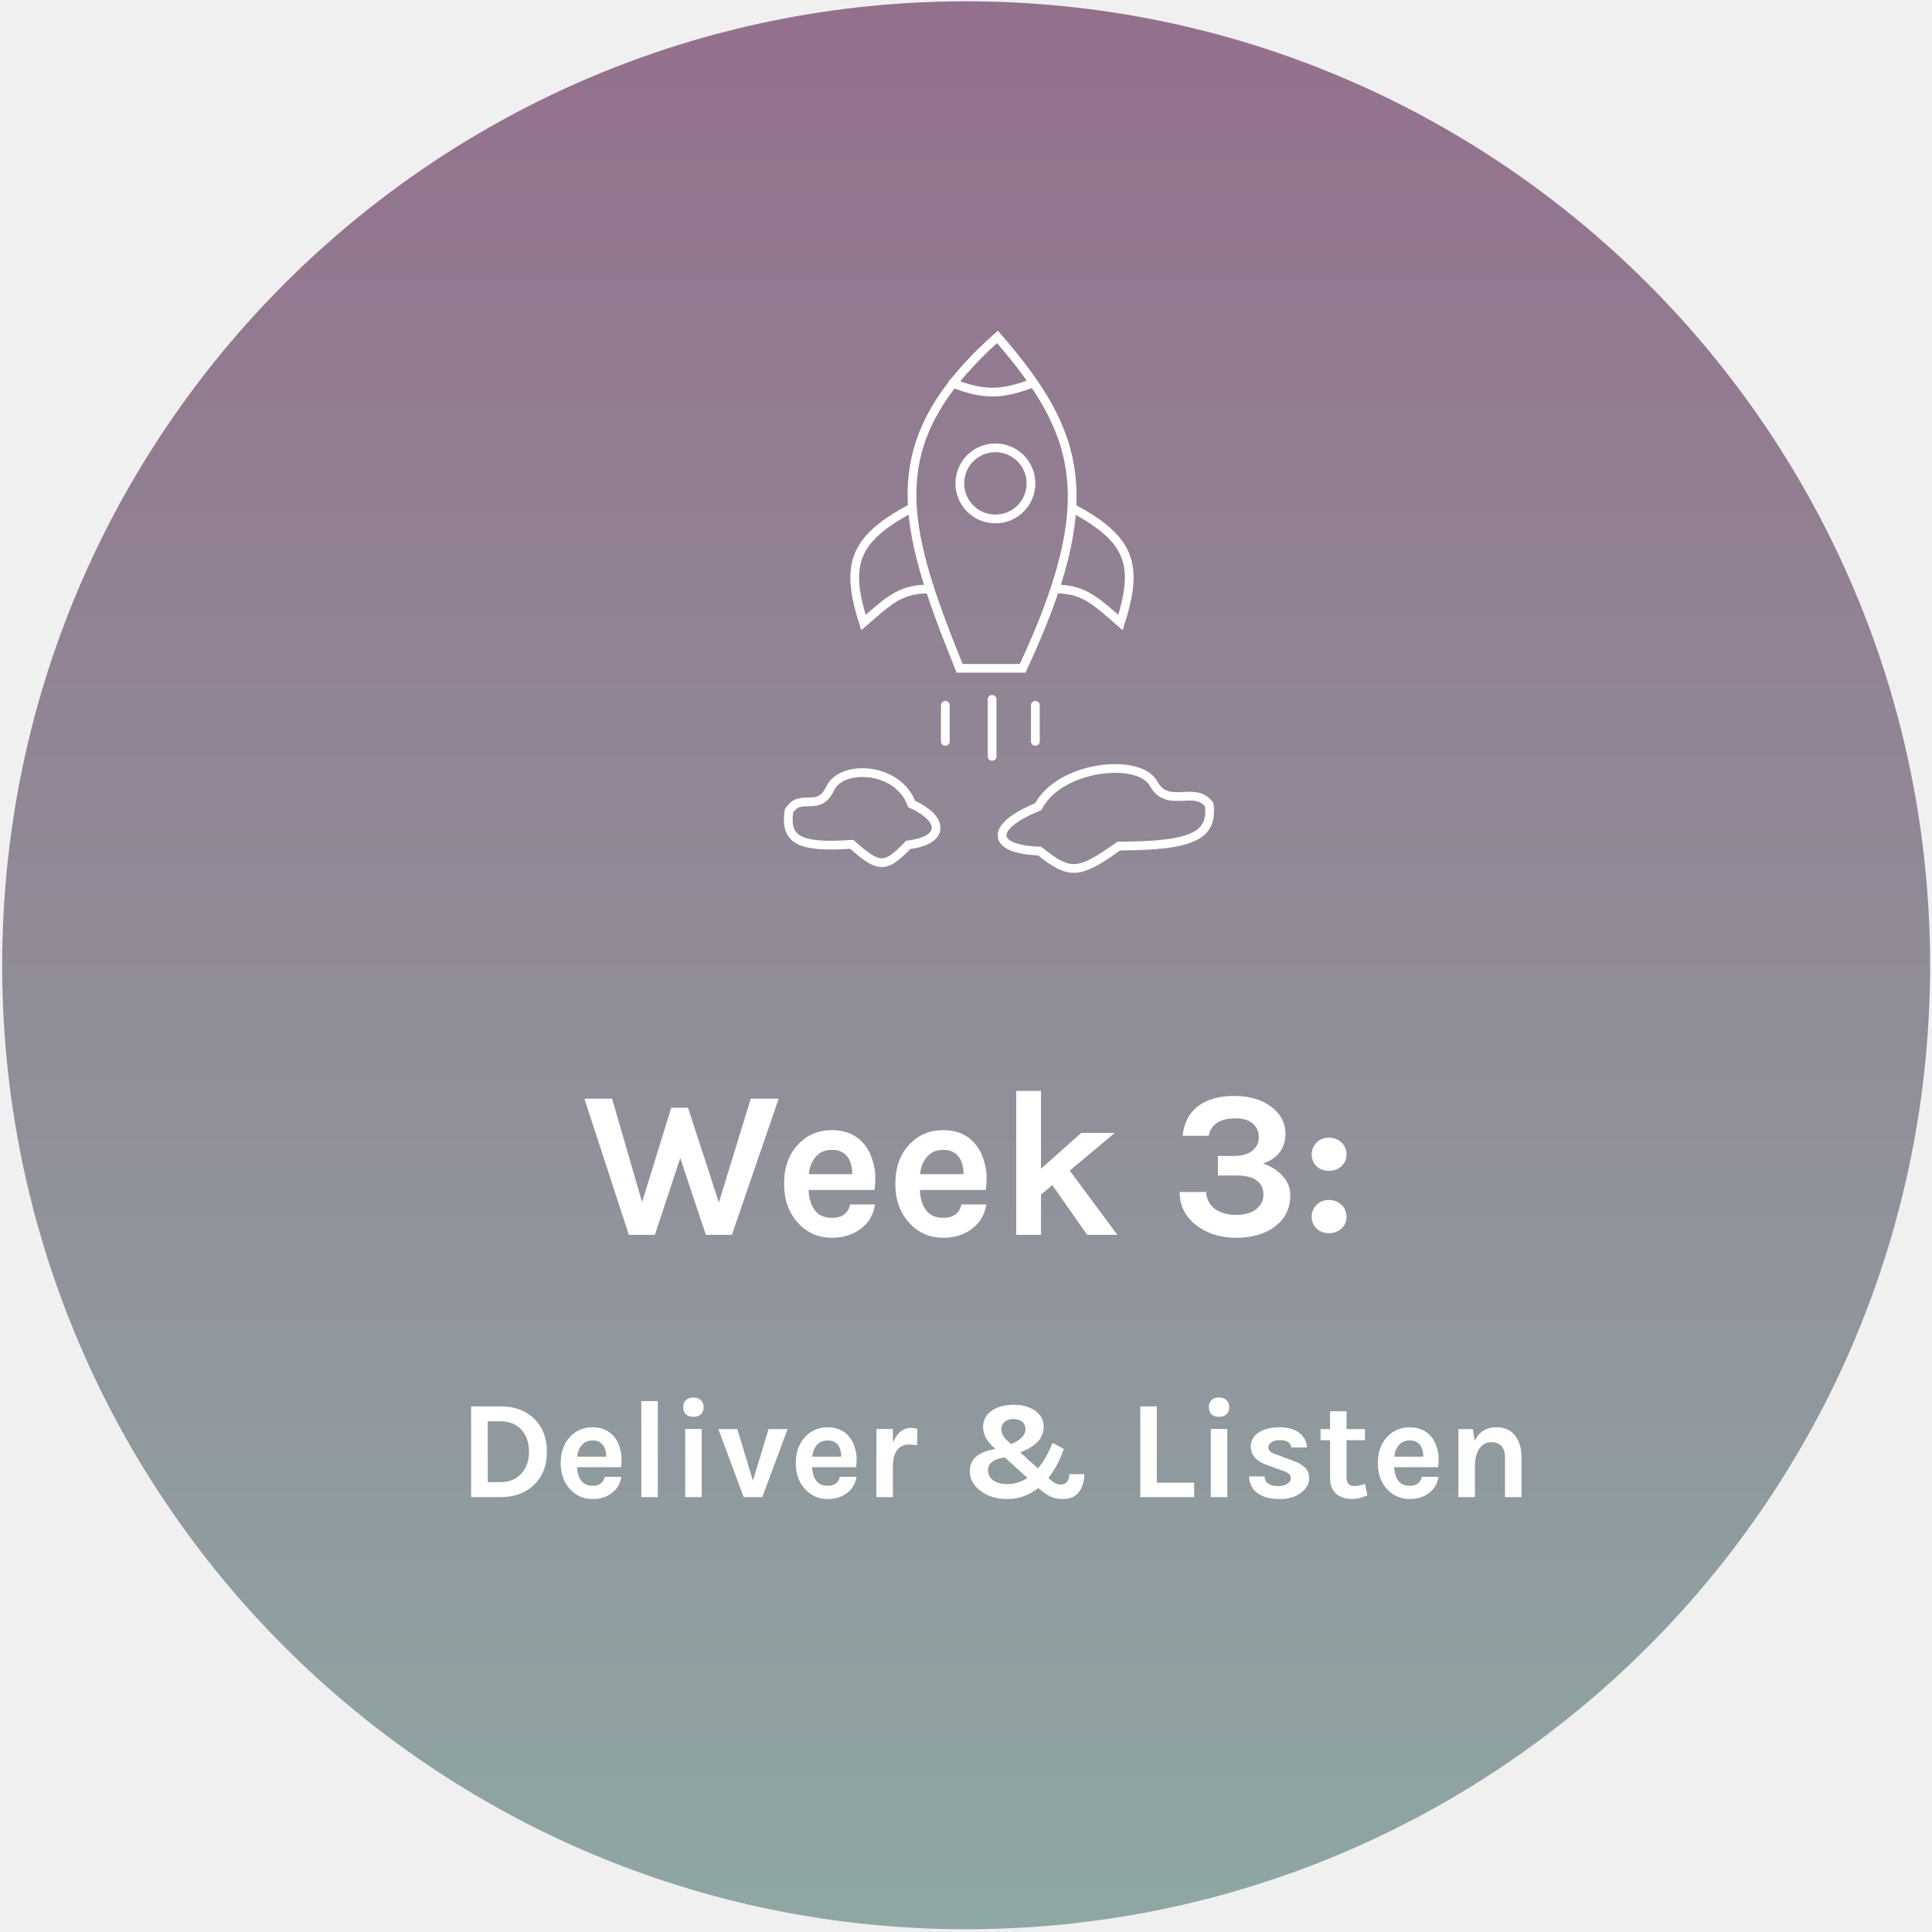
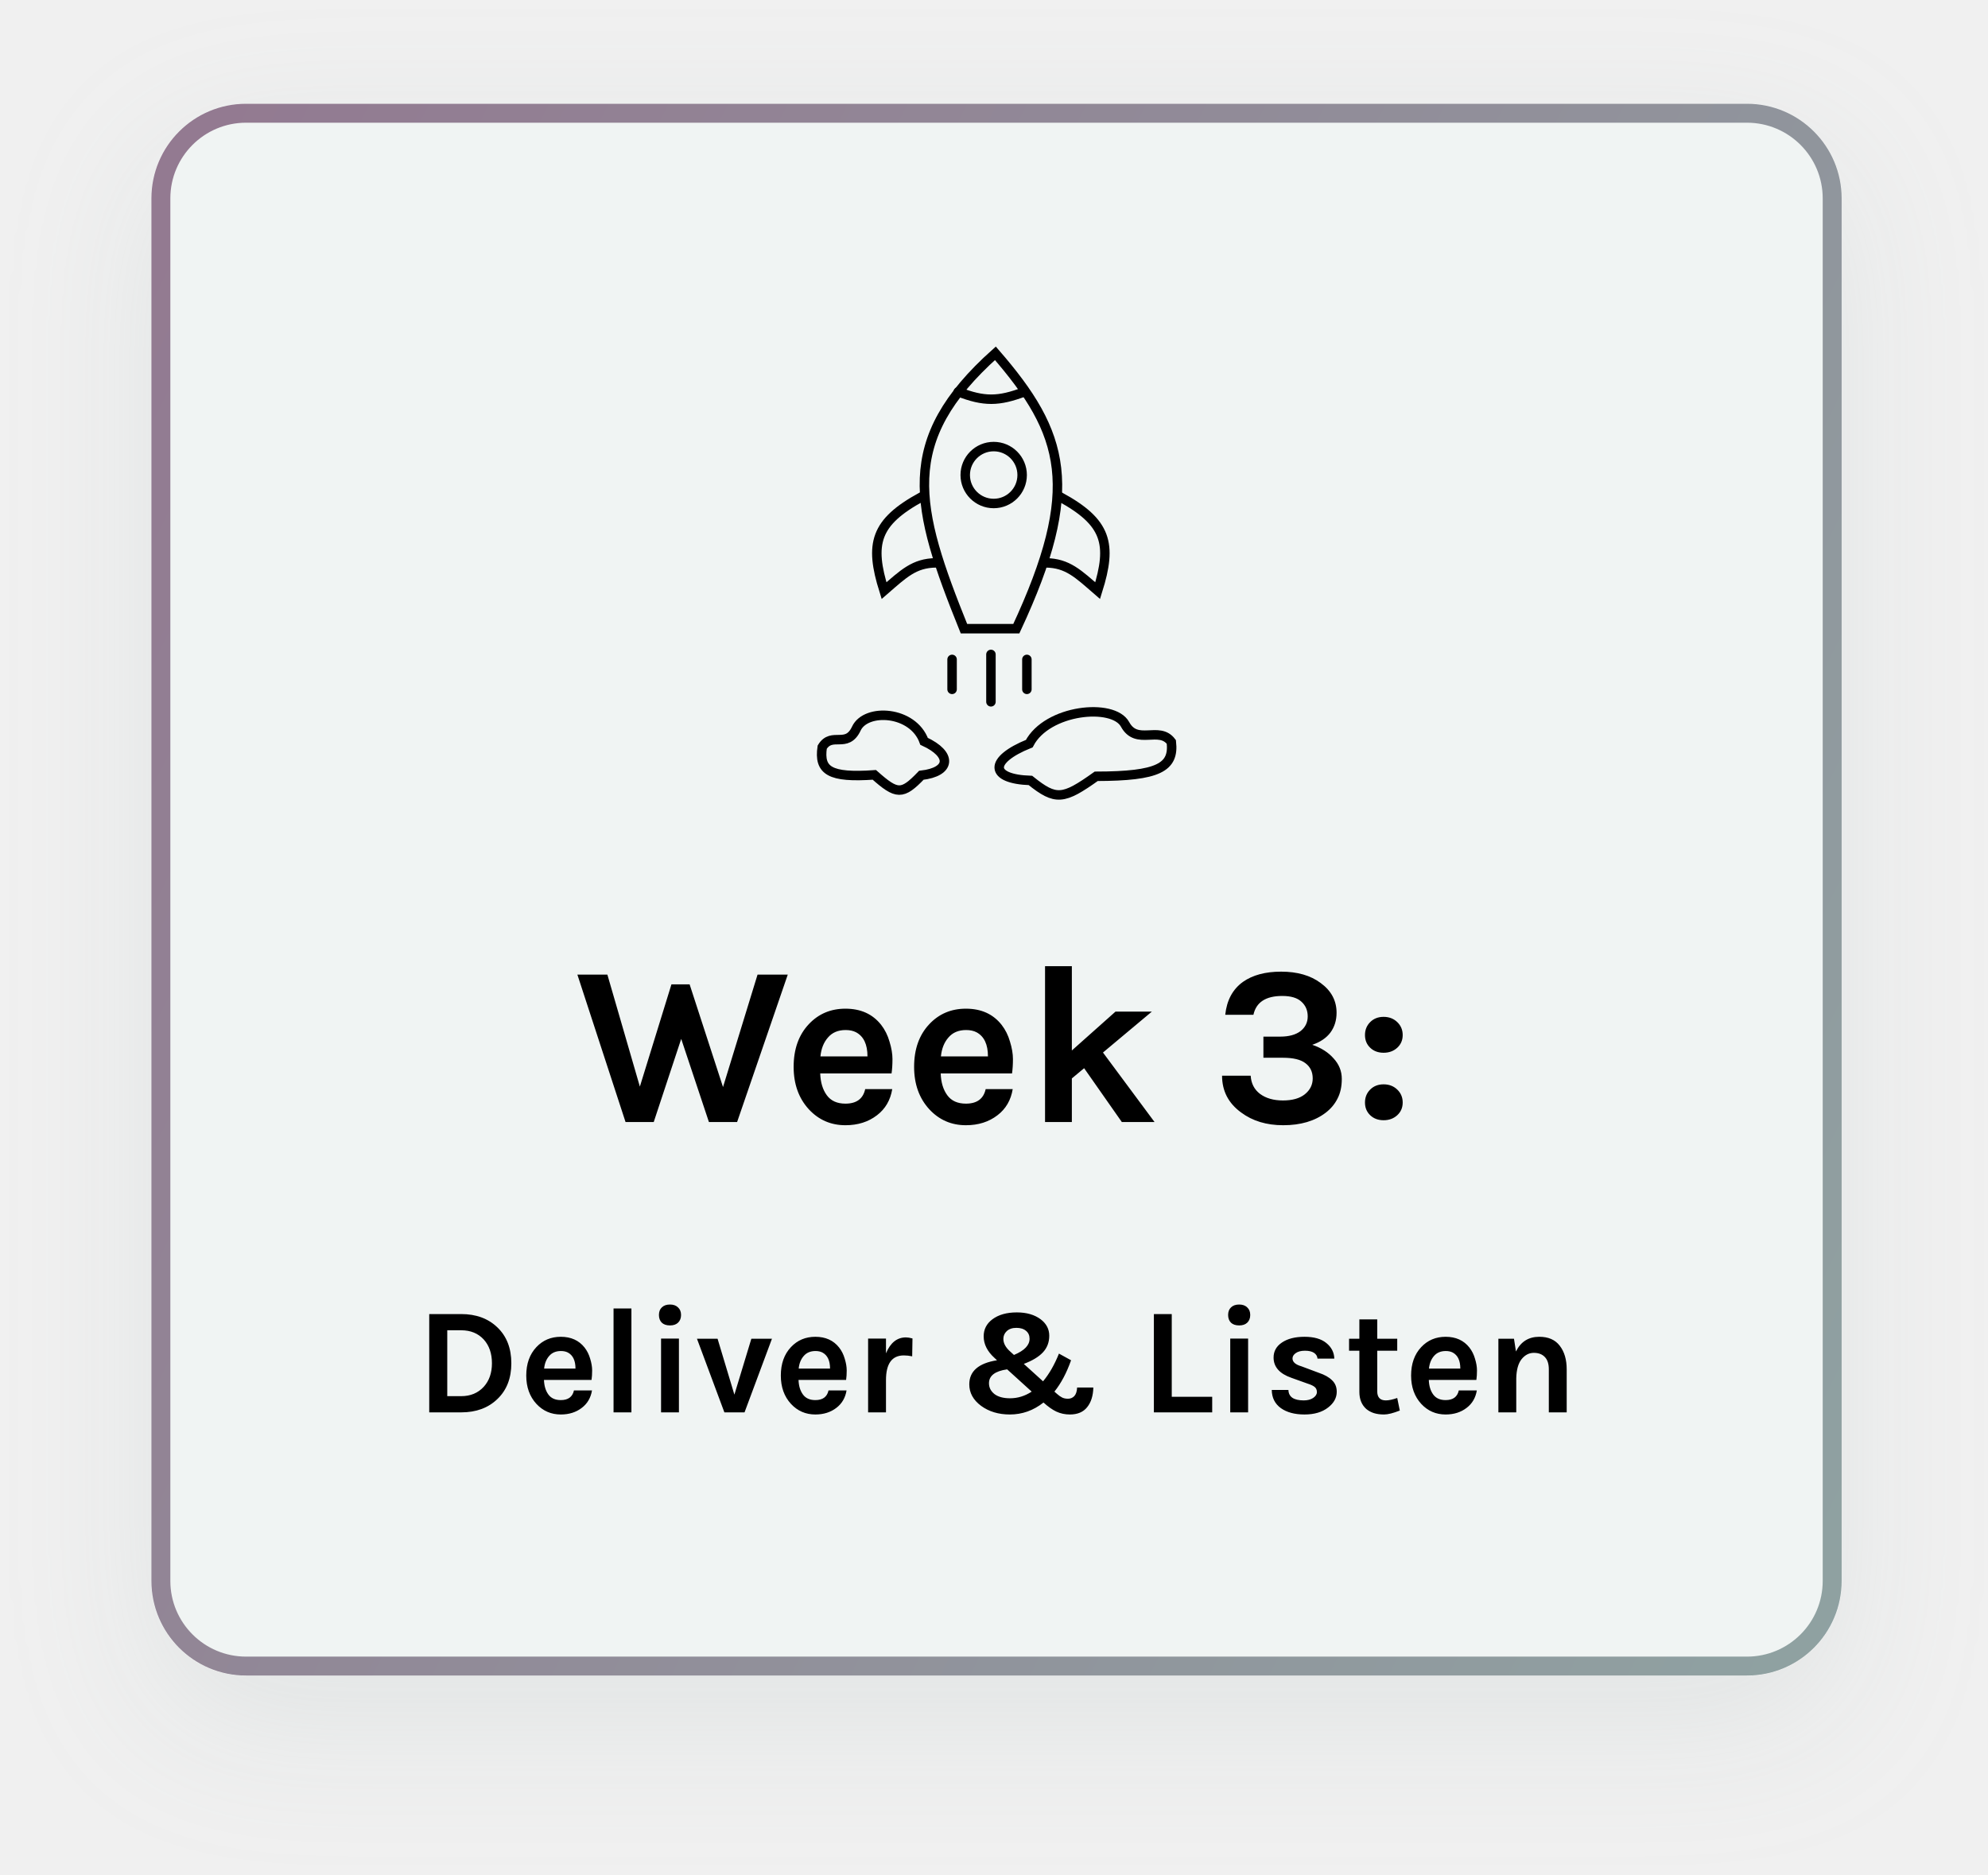
- <svg xmlns="http://www.w3.org/2000/svg" width="221" height="221" viewBox="0 0 221 221" fill="none">
-   <circle cx="110.515" cy="110.418" r="110.266" fill="url(#paint0_linear)" />
-   <path d="M70.015 125.676L73.447 137.508L76.783 126.708H78.703L82.231 137.556L85.879 125.676H89.071L83.719 141.252H80.743L77.815 132.468L74.911 141.252H71.935L66.847 125.676H70.015ZM98.93 130.98C99.33 131.492 99.626 132.084 99.818 132.756C100.026 133.428 100.13 134.044 100.13 134.604C100.13 135.164 100.098 135.668 100.034 136.116H92.498C92.53 137.06 92.762 137.828 93.194 138.42C93.626 139.012 94.282 139.308 95.162 139.308C96.33 139.308 97.026 138.796 97.25 137.772H100.106C99.914 138.94 99.378 139.86 98.498 140.532C97.586 141.236 96.474 141.588 95.162 141.588C93.626 141.588 92.338 141.028 91.298 139.908C90.226 138.74 89.69 137.244 89.69 135.42C89.69 133.548 90.226 132.044 91.298 130.908C92.322 129.82 93.61 129.276 95.162 129.276C96.778 129.276 98.034 129.844 98.93 130.98ZM95.186 131.532C94.386 131.532 93.762 131.796 93.314 132.324C92.866 132.836 92.602 133.5 92.522 134.316H97.49C97.49 133.052 97.09 132.204 96.29 131.772C95.986 131.612 95.618 131.532 95.186 131.532ZM111.657 130.98C112.057 131.492 112.353 132.084 112.545 132.756C112.753 133.428 112.857 134.044 112.857 134.604C112.857 135.164 112.825 135.668 112.761 136.116H105.225C105.257 137.06 105.489 137.828 105.921 138.42C106.353 139.012 107.009 139.308 107.889 139.308C109.057 139.308 109.753 138.796 109.977 137.772H112.833C112.641 138.94 112.105 139.86 111.225 140.532C110.313 141.236 109.201 141.588 107.889 141.588C106.353 141.588 105.065 141.028 104.025 139.908C102.953 138.74 102.417 137.244 102.417 135.42C102.417 133.548 102.953 132.044 104.025 130.908C105.049 129.82 106.337 129.276 107.889 129.276C109.505 129.276 110.761 129.844 111.657 130.98ZM107.913 131.532C107.113 131.532 106.489 131.796 106.041 132.324C105.593 132.836 105.329 133.5 105.249 134.316H110.217C110.217 133.052 109.817 132.204 109.017 131.772C108.713 131.612 108.345 131.532 107.913 131.532ZM120.375 135.564L119.079 136.644V141.252H116.247V124.788H119.079V133.692L123.687 129.588H127.527L122.367 133.908L127.815 141.252H124.359L120.375 135.564ZM141.306 127.932C139.562 127.932 138.546 128.596 138.258 129.924H135.282C135.442 128.388 136.066 127.228 137.154 126.444C138.178 125.724 139.522 125.364 141.186 125.364C142.898 125.364 144.29 125.764 145.362 126.564C146.482 127.38 147.042 128.428 147.042 129.708C147.042 130.508 146.826 131.204 146.394 131.796C145.962 132.372 145.322 132.804 144.474 133.092C145.418 133.412 146.17 133.892 146.73 134.532C147.306 135.156 147.594 135.876 147.594 136.692C147.594 137.508 147.442 138.204 147.138 138.78C146.85 139.356 146.434 139.852 145.89 140.268C144.738 141.148 143.242 141.588 141.402 141.588C139.642 141.588 138.162 141.14 136.962 140.244C135.618 139.268 134.946 137.972 134.946 136.356H137.97C138.018 137.172 138.346 137.812 138.954 138.276C139.578 138.74 140.386 138.972 141.378 138.972C142.37 138.972 143.138 138.756 143.682 138.324C144.242 137.876 144.522 137.316 144.522 136.644C144.522 135.956 144.266 135.42 143.754 135.036C143.258 134.652 142.466 134.46 141.378 134.46H139.314V132.228H141.09C142.002 132.228 142.714 132.036 143.226 131.652C143.738 131.252 143.994 130.732 143.994 130.092C143.994 129.452 143.77 128.932 143.322 128.532C142.89 128.132 142.218 127.932 141.306 127.932ZM152.012 141.06C151.436 141.06 150.964 140.884 150.596 140.532C150.228 140.18 150.044 139.732 150.044 139.188C150.044 138.644 150.228 138.188 150.596 137.82C150.964 137.452 151.436 137.268 152.012 137.268C152.588 137.268 153.068 137.452 153.452 137.82C153.836 138.188 154.028 138.644 154.028 139.188C154.028 139.732 153.836 140.18 153.452 140.532C153.068 140.884 152.588 141.06 152.012 141.06ZM152.012 133.932C151.436 133.932 150.964 133.756 150.596 133.404C150.228 133.052 150.044 132.604 150.044 132.06C150.044 131.516 150.228 131.06 150.596 130.692C150.964 130.324 151.436 130.14 152.012 130.14C152.588 130.14 153.068 130.324 153.452 130.692C153.836 131.06 154.028 131.516 154.028 132.06C154.028 132.604 153.836 133.052 153.452 133.404C153.068 133.756 152.588 133.932 152.012 133.932ZM57.266 160.868C58.844 160.868 60.119 161.338 61.09 162.276C62.071 163.215 62.562 164.479 62.562 166.068C62.562 167.647 62.071 168.906 61.09 169.844C60.119 170.783 58.844 171.252 57.266 171.252H53.89V160.868H57.266ZM55.794 169.54H57.266C58.247 169.54 59.042 169.21 59.65 168.548C60.226 167.908 60.514 167.082 60.514 166.068C60.514 165.034 60.226 164.196 59.65 163.556C59.052 162.906 58.258 162.58 57.266 162.58H55.794V169.54ZM70.298 164.404C70.565 164.746 70.762 165.14 70.89 165.588C71.029 166.036 71.098 166.447 71.098 166.82C71.098 167.194 71.077 167.53 71.034 167.828H66.01C66.032 168.458 66.186 168.97 66.474 169.364C66.762 169.759 67.2 169.956 67.786 169.956C68.565 169.956 69.029 169.615 69.178 168.932H71.082C70.954 169.711 70.597 170.324 70.01 170.772C69.402 171.242 68.661 171.476 67.786 171.476C66.762 171.476 65.904 171.103 65.21 170.356C64.496 169.578 64.138 168.58 64.138 167.364C64.138 166.116 64.496 165.114 65.21 164.356C65.893 163.631 66.752 163.268 67.786 163.268C68.864 163.268 69.701 163.647 70.298 164.404ZM67.802 164.772C67.269 164.772 66.853 164.948 66.554 165.3C66.256 165.642 66.08 166.084 66.026 166.628H69.338C69.338 165.786 69.072 165.22 68.538 164.932C68.336 164.826 68.09 164.772 67.802 164.772ZM73.359 160.276H75.247V171.252H73.359V160.276ZM78.378 163.46H80.266V171.252H78.378V163.46ZM78.154 160.964C78.154 160.623 78.255 160.356 78.458 160.164C78.661 159.962 78.949 159.86 79.322 159.86C79.685 159.86 79.968 159.962 80.17 160.164C80.383 160.356 80.49 160.623 80.49 160.964C80.49 161.306 80.383 161.578 80.17 161.78C79.968 161.972 79.685 162.068 79.322 162.068C78.949 162.068 78.661 161.972 78.458 161.78C78.255 161.578 78.154 161.306 78.154 160.964ZM84.348 163.476L86.124 169.38L87.916 163.476H90.092L87.196 171.252H85.068L82.172 163.476H84.348ZM97.189 164.404C97.456 164.746 97.653 165.14 97.781 165.588C97.92 166.036 97.989 166.447 97.989 166.82C97.989 167.194 97.968 167.53 97.925 167.828H92.901C92.922 168.458 93.077 168.97 93.365 169.364C93.653 169.759 94.09 169.956 94.677 169.956C95.456 169.956 95.92 169.615 96.069 168.932H97.973C97.845 169.711 97.488 170.324 96.901 170.772C96.293 171.242 95.552 171.476 94.677 171.476C93.653 171.476 92.794 171.103 92.101 170.356C91.386 169.578 91.029 168.58 91.029 167.364C91.029 166.116 91.386 165.114 92.101 164.356C92.784 163.631 93.642 163.268 94.677 163.268C95.754 163.268 96.592 163.647 97.189 164.404ZM94.693 164.772C94.16 164.772 93.744 164.948 93.445 165.3C93.146 165.642 92.97 166.084 92.917 166.628H96.229C96.229 165.786 95.962 165.22 95.429 164.932C95.226 164.826 94.981 164.772 94.693 164.772ZM102.137 165.012C102.607 163.892 103.311 163.332 104.249 163.332C104.431 163.332 104.66 163.37 104.937 163.444L104.905 165.332C104.607 165.268 104.313 165.236 104.025 165.236C102.767 165.236 102.137 166.106 102.137 167.844V171.252H100.249V163.46H102.137V165.012ZM121.688 165.748C121.219 167.082 120.632 168.186 119.928 169.06L120.2 169.3C120.392 169.471 120.574 169.599 120.744 169.684C120.915 169.77 121.123 169.812 121.368 169.812C121.624 169.812 121.843 169.722 122.024 169.54C122.206 169.348 122.307 169.044 122.328 168.628H124.04C124.019 169.503 123.8 170.196 123.384 170.708C122.979 171.22 122.371 171.476 121.56 171.476C121.048 171.476 120.574 171.375 120.136 171.172C119.71 170.97 119.256 170.65 118.776 170.212C117.71 171.055 116.526 171.476 115.224 171.476C114.03 171.476 113.016 171.172 112.184 170.564C111.352 169.946 110.936 169.188 110.936 168.292C110.936 166.906 111.912 166.058 113.864 165.748L113.608 165.508C112.84 164.815 112.456 164.052 112.456 163.22C112.456 162.484 112.76 161.887 113.368 161.428C114.019 160.938 114.883 160.692 115.96 160.692C116.995 160.692 117.838 160.938 118.488 161.428C119.086 161.887 119.384 162.463 119.384 163.156C119.384 163.85 119.16 164.436 118.712 164.916C118.275 165.386 117.603 165.791 116.696 166.132L118.728 167.972C119.379 167.194 119.939 166.218 120.408 165.044L121.688 165.748ZM114.936 166.708C113.656 166.89 113.016 167.38 113.016 168.18C113.016 168.628 113.208 169.007 113.592 169.316C113.987 169.615 114.536 169.764 115.24 169.764C116.051 169.764 116.814 169.53 117.528 169.06L114.936 166.708ZM115.656 165.188C116.232 164.943 116.648 164.682 116.904 164.404C117.171 164.127 117.304 163.818 117.304 163.476C117.304 163.124 117.182 162.847 116.936 162.644C116.691 162.431 116.35 162.324 115.912 162.324C115.475 162.324 115.134 162.442 114.888 162.676C114.654 162.9 114.536 163.172 114.536 163.492C114.536 163.962 114.787 164.415 115.288 164.852L115.656 165.188ZM132.325 169.604H136.597V171.252H130.437V160.868H132.325V169.604ZM138.503 163.46H140.391V171.252H138.503V163.46ZM138.279 160.964C138.279 160.623 138.38 160.356 138.583 160.164C138.786 159.962 139.074 159.86 139.447 159.86C139.81 159.86 140.092 159.962 140.295 160.164C140.508 160.356 140.615 160.623 140.615 160.964C140.615 161.306 140.508 161.578 140.295 161.78C140.092 161.972 139.81 162.068 139.447 162.068C139.074 162.068 138.786 161.972 138.583 161.78C138.38 161.578 138.279 161.306 138.279 160.964ZM144.649 168.884C144.67 169.62 145.209 169.988 146.265 169.988C146.67 169.988 147.001 169.903 147.257 169.732C147.524 169.551 147.657 169.343 147.657 169.108C147.657 168.874 147.577 168.692 147.417 168.564C147.257 168.436 147.006 168.319 146.665 168.212L144.969 167.604C143.71 167.167 143.081 166.452 143.081 165.46C143.081 164.799 143.374 164.271 143.961 163.876C144.558 163.471 145.353 163.268 146.345 163.268C147.348 163.268 148.116 163.487 148.649 163.924C149.193 164.362 149.476 164.911 149.497 165.572H147.721C147.7 165.316 147.577 165.114 147.353 164.964C147.129 164.815 146.809 164.74 146.393 164.74C145.977 164.74 145.652 164.826 145.417 164.996C145.193 165.156 145.081 165.343 145.081 165.556C145.081 165.93 145.396 166.207 146.025 166.388L147.865 167.076C148.473 167.279 148.937 167.54 149.257 167.86C149.588 168.17 149.753 168.575 149.753 169.076C149.753 169.716 149.449 170.271 148.841 170.74C148.212 171.231 147.38 171.476 146.345 171.476C145.31 171.476 144.478 171.252 143.849 170.804C143.22 170.346 142.9 169.706 142.889 168.884H144.649ZM156.415 171.06C155.711 171.338 155.156 171.476 154.751 171.476C154.345 171.476 153.988 171.428 153.679 171.332C153.38 171.236 153.113 171.092 152.879 170.9C152.388 170.463 152.143 169.86 152.143 169.092V164.74H151.055V163.476H152.143V161.428H154.031V163.476H156.143V164.74H154.031V169.028C154.031 169.668 154.335 169.988 154.943 169.988C155.252 169.988 155.652 169.903 156.143 169.732L156.415 171.06ZM163.767 164.404C164.034 164.746 164.231 165.14 164.359 165.588C164.498 166.036 164.567 166.447 164.567 166.82C164.567 167.194 164.546 167.53 164.503 167.828H159.479C159.5 168.458 159.655 168.97 159.943 169.364C160.231 169.759 160.668 169.956 161.255 169.956C162.034 169.956 162.498 169.615 162.647 168.932H164.551C164.423 169.711 164.066 170.324 163.479 170.772C162.871 171.242 162.13 171.476 161.255 171.476C160.231 171.476 159.372 171.103 158.679 170.356C157.964 169.578 157.607 168.58 157.607 167.364C157.607 166.116 157.964 165.114 158.679 164.356C159.362 163.631 160.22 163.268 161.255 163.268C162.332 163.268 163.17 163.647 163.767 164.404ZM161.271 164.772C160.738 164.772 160.322 164.948 160.023 165.3C159.724 165.642 159.548 166.084 159.495 166.628H162.807C162.807 165.786 162.54 165.22 162.007 164.932C161.804 164.826 161.559 164.772 161.271 164.772ZM168.683 164.82C169.195 163.786 170.017 163.268 171.147 163.268C172.107 163.268 172.827 163.583 173.307 164.212C173.798 164.842 174.043 165.674 174.043 166.708V171.252H172.155V166.708C172.155 166.132 172.017 165.7 171.739 165.412C171.462 165.114 171.073 164.964 170.571 164.964C170.07 164.964 169.638 165.188 169.275 165.636C168.923 166.084 168.737 166.756 168.715 167.652V171.252H166.827V163.476H168.475L168.683 164.82Z" fill="white" />
-   <path d="M108.134 80.683V84.806" stroke="white" stroke-linecap="round" />
-   <path d="M118.433 80.683V84.806" stroke="white" stroke-linecap="round" />
-   <path d="M113.484 79.996V86.524" stroke="white" stroke-linecap="round" />
-   <path d="M116.981 76.451H109.768C102.998 59.666 100.622 50.587 114.096 38.533C123.667 49.569 126 57.108 116.981 76.451Z" stroke="white" stroke-linecap="round" />
-   <path d="M122.976 58.288C129.446 61.803 130.202 64.765 128.176 71.216C125.509 68.906 124.042 67.42 121.026 67.388" stroke="white" stroke-linecap="round" />
-   <path d="M103.966 58.288C97.495 61.803 96.74 64.765 98.766 71.216C101.433 68.906 102.9 67.42 105.916 67.388" stroke="white" stroke-linecap="round" />
-   <path d="M108.987 43.831C112.557 45.215 114.54 45.178 118.108 43.831" stroke="white" stroke-linecap="round" />
-   <circle cx="113.863" cy="55.296" r="4.07" stroke="#FEFEFF" />
-   <path d="M94.953 90.204C93.629 93.032 91.581 90.587 90.251 92.767C89.784 96.008 91.265 97.014 97.429 96.581C100.531 99.333 101.247 99.401 103.899 96.638C107.946 96.181 108.199 93.761 104.277 91.963C102.751 87.736 96.276 87.375 94.953 90.204Z" stroke="white" stroke-linecap="round" />
-   <path d="M131.948 89.624C133.576 92.607 136.635 89.777 138.324 92.051C138.722 95.551 136.571 96.765 127.981 96.779C123.423 100.026 122.416 100.157 118.923 97.351C113.297 97.17 113.134 94.55 118.762 92.279C121.231 87.545 130.319 86.641 131.948 89.624Z" stroke="white" stroke-linecap="round" />
+ <svg xmlns="http://www.w3.org/2000/svg" width="210" height="198" viewBox="0 0 210 198" fill="none">
+   <g filter="url(#filter0_d_658:4119)">
+     <rect x="15.994" y="10.962" width="178.546" height="166.04" rx="10" fill="#F0F4F3" />
+     <rect x="16.994" y="11.962" width="176.546" height="164.04" rx="9" stroke="url(#paint0_linear_658:4119)" stroke-width="2" />
+   </g>
+   <path d="M48.718 138.816C50.296 138.816 51.571 139.286 52.542 140.224C53.523 141.163 54.014 142.427 54.014 144.016C54.014 145.595 53.523 146.854 52.542 147.792C51.571 148.731 50.296 149.2 48.718 149.2H45.342V138.816H48.718ZM47.246 147.488H48.718C49.699 147.488 50.494 147.158 51.102 146.496C51.678 145.856 51.966 145.03 51.966 144.016C51.966 142.982 51.678 142.144 51.102 141.504C50.504 140.854 49.71 140.528 48.718 140.528H47.246V147.488ZM61.751 142.352C62.017 142.694 62.215 143.088 62.343 143.536C62.481 143.984 62.55 144.395 62.55 144.768C62.55 145.142 62.529 145.478 62.486 145.776H57.462C57.484 146.406 57.639 146.918 57.926 147.312C58.215 147.707 58.652 147.904 59.239 147.904C60.017 147.904 60.481 147.563 60.63 146.88H62.535C62.407 147.659 62.049 148.272 61.462 148.72C60.855 149.19 60.113 149.424 59.239 149.424C58.215 149.424 57.356 149.051 56.663 148.304C55.948 147.526 55.59 146.528 55.59 145.312C55.59 144.064 55.948 143.062 56.663 142.304C57.345 141.579 58.204 141.216 59.239 141.216C60.316 141.216 61.153 141.595 61.751 142.352ZM59.255 142.72C58.721 142.72 58.305 142.896 58.007 143.248C57.708 143.59 57.532 144.032 57.478 144.576H60.791C60.791 143.734 60.524 143.168 59.99 142.88C59.788 142.774 59.542 142.72 59.255 142.72ZM64.811 138.224H66.699V149.2H64.811V138.224ZM69.83 141.408H71.718V149.2H69.83V141.408ZM69.606 138.912C69.606 138.571 69.707 138.304 69.91 138.112C70.113 137.91 70.401 137.808 70.774 137.808C71.137 137.808 71.419 137.91 71.622 138.112C71.835 138.304 71.942 138.571 71.942 138.912C71.942 139.254 71.835 139.526 71.622 139.728C71.419 139.92 71.137 140.016 70.774 140.016C70.401 140.016 70.113 139.92 69.91 139.728C69.707 139.526 69.606 139.254 69.606 138.912ZM75.8 141.424L77.576 147.328L79.368 141.424H81.544L78.648 149.2H76.52L73.624 141.424H75.8ZM88.641 142.352C88.908 142.694 89.105 143.088 89.233 143.536C89.372 143.984 89.441 144.395 89.441 144.768C89.441 145.142 89.42 145.478 89.377 145.776H84.353C84.374 146.406 84.529 146.918 84.817 147.312C85.105 147.707 85.542 147.904 86.129 147.904C86.908 147.904 87.372 147.563 87.521 146.88H89.425C89.297 147.659 88.94 148.272 88.353 148.72C87.745 149.19 87.004 149.424 86.129 149.424C85.105 149.424 84.246 149.051 83.553 148.304C82.838 147.526 82.481 146.528 82.481 145.312C82.481 144.064 82.838 143.062 83.553 142.304C84.236 141.579 85.094 141.216 86.129 141.216C87.206 141.216 88.044 141.595 88.641 142.352ZM86.145 142.72C85.612 142.72 85.196 142.896 84.897 143.248C84.598 143.59 84.422 144.032 84.369 144.576H87.681C87.681 143.734 87.414 143.168 86.881 142.88C86.678 142.774 86.433 142.72 86.145 142.72ZM93.59 142.96C94.059 141.84 94.763 141.28 95.701 141.28C95.883 141.28 96.112 141.318 96.389 141.392L96.358 143.28C96.059 143.216 95.766 143.184 95.478 143.184C94.219 143.184 93.59 144.054 93.59 145.792V149.2H91.701V141.408H93.59V142.96ZM113.141 143.696C112.671 145.03 112.085 146.134 111.381 147.008L111.653 147.248C111.845 147.419 112.026 147.547 112.197 147.632C112.367 147.718 112.575 147.76 112.821 147.76C113.077 147.76 113.295 147.67 113.477 147.488C113.658 147.296 113.759 146.992 113.781 146.576H115.493C115.471 147.451 115.253 148.144 114.837 148.656C114.431 149.168 113.823 149.424 113.013 149.424C112.501 149.424 112.026 149.323 111.589 149.12C111.162 148.918 110.709 148.598 110.229 148.16C109.162 149.003 107.978 149.424 106.677 149.424C105.482 149.424 104.469 149.12 103.637 148.512C102.805 147.894 102.389 147.136 102.389 146.24C102.389 144.854 103.365 144.006 105.317 143.696L105.061 143.456C104.293 142.763 103.909 142 103.909 141.168C103.909 140.432 104.213 139.835 104.821 139.376C105.471 138.886 106.335 138.64 107.413 138.64C108.447 138.64 109.29 138.886 109.941 139.376C110.538 139.835 110.837 140.411 110.837 141.104C110.837 141.798 110.613 142.384 110.165 142.864C109.727 143.334 109.055 143.739 108.149 144.08L110.181 145.92C110.831 145.142 111.391 144.166 111.861 142.992L113.141 143.696ZM106.389 144.656C105.109 144.838 104.469 145.328 104.469 146.128C104.469 146.576 104.661 146.955 105.045 147.264C105.439 147.563 105.989 147.712 106.693 147.712C107.503 147.712 108.266 147.478 108.981 147.008L106.389 144.656ZM107.109 143.136C107.685 142.891 108.101 142.63 108.357 142.352C108.623 142.075 108.757 141.766 108.757 141.424C108.757 141.072 108.634 140.795 108.389 140.592C108.143 140.379 107.802 140.272 107.365 140.272C106.927 140.272 106.586 140.39 106.341 140.624C106.106 140.848 105.989 141.12 105.989 141.44C105.989 141.91 106.239 142.363 106.741 142.8L107.109 143.136ZM123.777 147.552H128.049V149.2H121.889V138.816H123.777V147.552ZM129.955 141.408H131.843V149.2H129.955V141.408ZM129.731 138.912C129.731 138.571 129.833 138.304 130.035 138.112C130.238 137.91 130.526 137.808 130.899 137.808C131.262 137.808 131.545 137.91 131.747 138.112C131.961 138.304 132.067 138.571 132.067 138.912C132.067 139.254 131.961 139.526 131.747 139.728C131.545 139.92 131.262 140.016 130.899 140.016C130.526 140.016 130.238 139.92 130.035 139.728C129.833 139.526 129.731 139.254 129.731 138.912ZM136.101 146.832C136.123 147.568 136.661 147.936 137.717 147.936C138.123 147.936 138.453 147.851 138.709 147.68C138.976 147.499 139.109 147.291 139.109 147.056C139.109 146.822 139.029 146.64 138.869 146.512C138.709 146.384 138.459 146.267 138.117 146.16L136.421 145.552C135.163 145.115 134.533 144.4 134.533 143.408C134.533 142.747 134.827 142.219 135.413 141.824C136.011 141.419 136.805 141.216 137.797 141.216C138.8 141.216 139.568 141.435 140.101 141.872C140.645 142.31 140.928 142.859 140.949 143.52H139.173C139.152 143.264 139.029 143.062 138.805 142.912C138.581 142.763 138.261 142.688 137.845 142.688C137.429 142.688 137.104 142.774 136.869 142.944C136.645 143.104 136.533 143.291 136.533 143.504C136.533 143.878 136.848 144.155 137.477 144.336L139.317 145.024C139.925 145.227 140.389 145.488 140.709 145.808C141.04 146.118 141.205 146.523 141.205 147.024C141.205 147.664 140.901 148.219 140.293 148.688C139.664 149.179 138.832 149.424 137.797 149.424C136.763 149.424 135.931 149.2 135.301 148.752C134.672 148.294 134.352 147.654 134.341 146.832H136.101ZM147.867 149.008C147.163 149.286 146.608 149.424 146.203 149.424C145.797 149.424 145.44 149.376 145.131 149.28C144.832 149.184 144.565 149.04 144.331 148.848C143.84 148.411 143.595 147.808 143.595 147.04V142.688H142.507V141.424H143.595V139.376H145.483V141.424H147.595V142.688H145.483V146.976C145.483 147.616 145.787 147.936 146.395 147.936C146.704 147.936 147.104 147.851 147.595 147.68L147.867 149.008ZM155.219 142.352C155.486 142.694 155.683 143.088 155.811 143.536C155.95 143.984 156.019 144.395 156.019 144.768C156.019 145.142 155.998 145.478 155.955 145.776H150.931C150.953 146.406 151.107 146.918 151.395 147.312C151.683 147.707 152.121 147.904 152.707 147.904C153.486 147.904 153.95 147.563 154.099 146.88H156.003C155.875 147.659 155.518 148.272 154.931 148.72C154.323 149.19 153.582 149.424 152.707 149.424C151.683 149.424 150.825 149.051 150.131 148.304C149.417 147.526 149.059 146.528 149.059 145.312C149.059 144.064 149.417 143.062 150.131 142.304C150.814 141.579 151.673 141.216 152.707 141.216C153.785 141.216 154.622 141.595 155.219 142.352ZM152.723 142.72C152.19 142.72 151.774 142.896 151.475 143.248C151.177 143.59 151.001 144.032 150.947 144.576H154.259C154.259 143.734 153.993 143.168 153.459 142.88C153.257 142.774 153.011 142.72 152.723 142.72ZM160.136 142.768C160.648 141.734 161.469 141.216 162.6 141.216C163.56 141.216 164.28 141.531 164.76 142.16C165.25 142.79 165.496 143.622 165.496 144.656V149.2H163.608V144.656C163.608 144.08 163.469 143.648 163.192 143.36C162.914 143.062 162.525 142.912 162.024 142.912C161.522 142.912 161.09 143.136 160.728 143.584C160.376 144.032 160.189 144.704 160.168 145.6V149.2H158.28V141.424H159.928L160.136 142.768Z" fill="black" />
+   <path d="M64.159 102.955L67.591 114.787L70.927 103.987H72.847L76.375 114.835L80.023 102.955H83.215L77.863 118.531H74.887L71.959 109.747L69.055 118.531H66.079L60.991 102.955H64.159ZM93.075 108.259C93.475 108.771 93.77 109.363 93.963 110.035C94.171 110.707 94.275 111.323 94.275 111.883C94.275 112.443 94.243 112.947 94.178 113.395H86.642C86.674 114.339 86.906 115.107 87.338 115.699C87.77 116.291 88.427 116.587 89.306 116.587C90.475 116.587 91.171 116.075 91.394 115.051H94.251C94.058 116.219 93.522 117.139 92.642 117.811C91.731 118.515 90.618 118.867 89.306 118.867C87.77 118.867 86.483 118.307 85.442 117.187C84.371 116.019 83.835 114.523 83.835 112.699C83.835 110.827 84.371 109.323 85.442 108.187C86.466 107.099 87.754 106.555 89.306 106.555C90.922 106.555 92.178 107.123 93.075 108.259ZM89.331 108.811C88.531 108.811 87.906 109.075 87.459 109.603C87.01 110.115 86.746 110.779 86.666 111.595H91.635C91.635 110.331 91.234 109.483 90.434 109.051C90.13 108.891 89.763 108.811 89.331 108.811ZM105.801 108.259C106.201 108.771 106.497 109.363 106.689 110.035C106.897 110.707 107.001 111.323 107.001 111.883C107.001 112.443 106.969 112.947 106.905 113.395H99.369C99.401 114.339 99.633 115.107 100.065 115.699C100.497 116.291 101.153 116.587 102.033 116.587C103.201 116.587 103.897 116.075 104.121 115.051H106.977C106.785 116.219 106.249 117.139 105.369 117.811C104.457 118.515 103.345 118.867 102.033 118.867C100.497 118.867 99.209 118.307 98.169 117.187C97.097 116.019 96.561 114.523 96.561 112.699C96.561 110.827 97.097 109.323 98.169 108.187C99.193 107.099 100.481 106.555 102.033 106.555C103.649 106.555 104.905 107.123 105.801 108.259ZM102.057 108.811C101.257 108.811 100.633 109.075 100.185 109.603C99.737 110.115 99.473 110.779 99.393 111.595H104.361C104.361 110.331 103.961 109.483 103.161 109.051C102.857 108.891 102.489 108.811 102.057 108.811ZM114.52 112.843L113.224 113.923V118.531H110.392V102.067H113.224V110.971L117.832 106.867H121.672L116.512 111.187L121.96 118.531H118.504L114.52 112.843ZM135.451 105.211C133.707 105.211 132.691 105.875 132.403 107.203H129.427C129.587 105.667 130.211 104.507 131.299 103.723C132.323 103.003 133.667 102.643 135.331 102.643C137.043 102.643 138.435 103.043 139.507 103.843C140.627 104.659 141.187 105.707 141.187 106.987C141.187 107.787 140.971 108.483 140.539 109.075C140.107 109.651 139.467 110.083 138.619 110.371C139.563 110.691 140.315 111.171 140.875 111.811C141.451 112.435 141.739 113.155 141.739 113.971C141.739 114.787 141.587 115.483 141.283 116.059C140.995 116.635 140.579 117.131 140.035 117.547C138.883 118.427 137.387 118.867 135.547 118.867C133.787 118.867 132.307 118.419 131.107 117.523C129.763 116.547 129.091 115.251 129.091 113.635H132.115C132.163 114.451 132.491 115.091 133.099 115.555C133.723 116.019 134.531 116.251 135.523 116.251C136.515 116.251 137.283 116.035 137.827 115.603C138.387 115.155 138.667 114.595 138.667 113.923C138.667 113.235 138.411 112.699 137.899 112.315C137.403 111.931 136.611 111.739 135.523 111.739H133.459V109.507H135.235C136.147 109.507 136.859 109.315 137.371 108.931C137.883 108.531 138.139 108.011 138.139 107.371C138.139 106.731 137.915 106.211 137.467 105.811C137.035 105.411 136.363 105.211 135.451 105.211ZM146.156 118.339C145.58 118.339 145.108 118.163 144.74 117.811C144.372 117.459 144.188 117.011 144.188 116.467C144.188 115.923 144.372 115.467 144.74 115.099C145.108 114.731 145.58 114.547 146.156 114.547C146.732 114.547 147.212 114.731 147.596 115.099C147.98 115.467 148.172 115.923 148.172 116.467C148.172 117.011 147.98 117.459 147.596 117.811C147.212 118.163 146.732 118.339 146.156 118.339ZM146.156 111.211C145.58 111.211 145.108 111.035 144.74 110.683C144.372 110.331 144.188 109.883 144.188 109.339C144.188 108.795 144.372 108.339 144.74 107.971C145.108 107.603 145.58 107.419 146.156 107.419C146.732 107.419 147.212 107.603 147.596 107.971C147.98 108.339 148.172 108.795 148.172 109.339C148.172 109.883 147.98 110.331 147.596 110.683C147.212 111.035 146.732 111.211 146.156 111.211Z" fill="black" />
+   <path d="M100.572 69.659V72.822" stroke="black" stroke-linecap="round" />
+   <path d="M108.474 69.659V72.822" stroke="black" stroke-linecap="round" />
+   <path d="M104.677 69.132V74.139" stroke="black" stroke-linecap="round" />
+   <path d="M107.359 66.412H101.826C96.632 53.534 94.809 46.569 105.146 37.322C112.489 45.788 114.278 51.573 107.359 66.412Z" stroke="black" stroke-linecap="round" />
+   <path d="M111.959 52.478C116.923 55.175 117.503 57.446 115.949 62.396C113.902 60.623 112.777 59.483 110.463 59.459" stroke="black" stroke-linecap="round" />
+   <path d="M97.375 52.478C92.411 55.175 91.831 57.446 93.385 62.396C95.432 60.623 96.557 59.483 98.871 59.459" stroke="black" stroke-linecap="round" />
+   <path d="M101.227 41.386C103.966 42.449 105.487 42.42 108.224 41.386" stroke="black" stroke-linecap="round" />
+   <circle cx="104.967" cy="50.182" r="3.006" stroke="black" />
+   <path d="M90.46 76.963C89.445 79.133 87.874 77.257 86.853 78.929C86.495 81.415 87.631 82.187 92.36 81.855C94.74 83.966 95.289 84.019 97.323 81.899C100.428 81.548 100.622 79.692 97.614 78.312C96.443 75.069 91.475 74.792 90.46 76.963Z" stroke="black" stroke-linecap="round" />
+   <path d="M118.842 76.518C120.091 78.806 122.438 76.635 123.734 78.379C124.039 81.065 122.389 81.996 115.799 82.007C112.302 84.498 111.53 84.599 108.85 82.446C104.534 82.307 104.408 80.297 108.726 78.555C110.62 74.923 117.593 74.23 118.842 76.518Z" stroke="black" stroke-linecap="round" />
  <defs>
-     <linearGradient id="paint0_linear" x1="110.515" y1="0.152" x2="110.515" y2="220.684" gradientUnits="userSpaceOnUse">
-       <stop stop-color="#93708C" />
-       <stop offset="1" stop-color="#8EA7A4" />
+     <filter id="filter0_d_658:4119" x="0.994" y="0.962" width="208.546" height="196.04" filterUnits="userSpaceOnUse" color-interpolation-filters="sRGB">
+       <feFlood flood-opacity="0" result="BackgroundImageFix" />
+       <feColorMatrix in="SourceAlpha" type="matrix" values="0 0 0 0 0 0 0 0 0 0 0 0 0 0 0 0 0 0 127 0" result="hardAlpha" />
+       <feOffset dy="5" />
+       <feGaussianBlur stdDeviation="7.5" />
+       <feComposite in2="hardAlpha" operator="out" />
+       <feColorMatrix type="matrix" values="0 0 0 0 0.561 0 0 0 0 0.643 0 0 0 0 0.639 0 0 0 0.15 0" />
+       <feBlend mode="normal" in2="BackgroundImageFix" result="effect1_dropShadow_658:4119" />
+       <feBlend mode="normal" in="SourceGraphic" in2="effect1_dropShadow_658:4119" result="shape" />
+     </filter>
+     <linearGradient id="paint0_linear_658:4119" x1="-1.33" y1="-3.261" x2="242.599" y2="116.861" gradientUnits="userSpaceOnUse">
+       <stop stop-color="#93758F" />
+       <stop offset="1" stop-color="#8FA5A3" />
    </linearGradient>
  </defs>
</svg>
